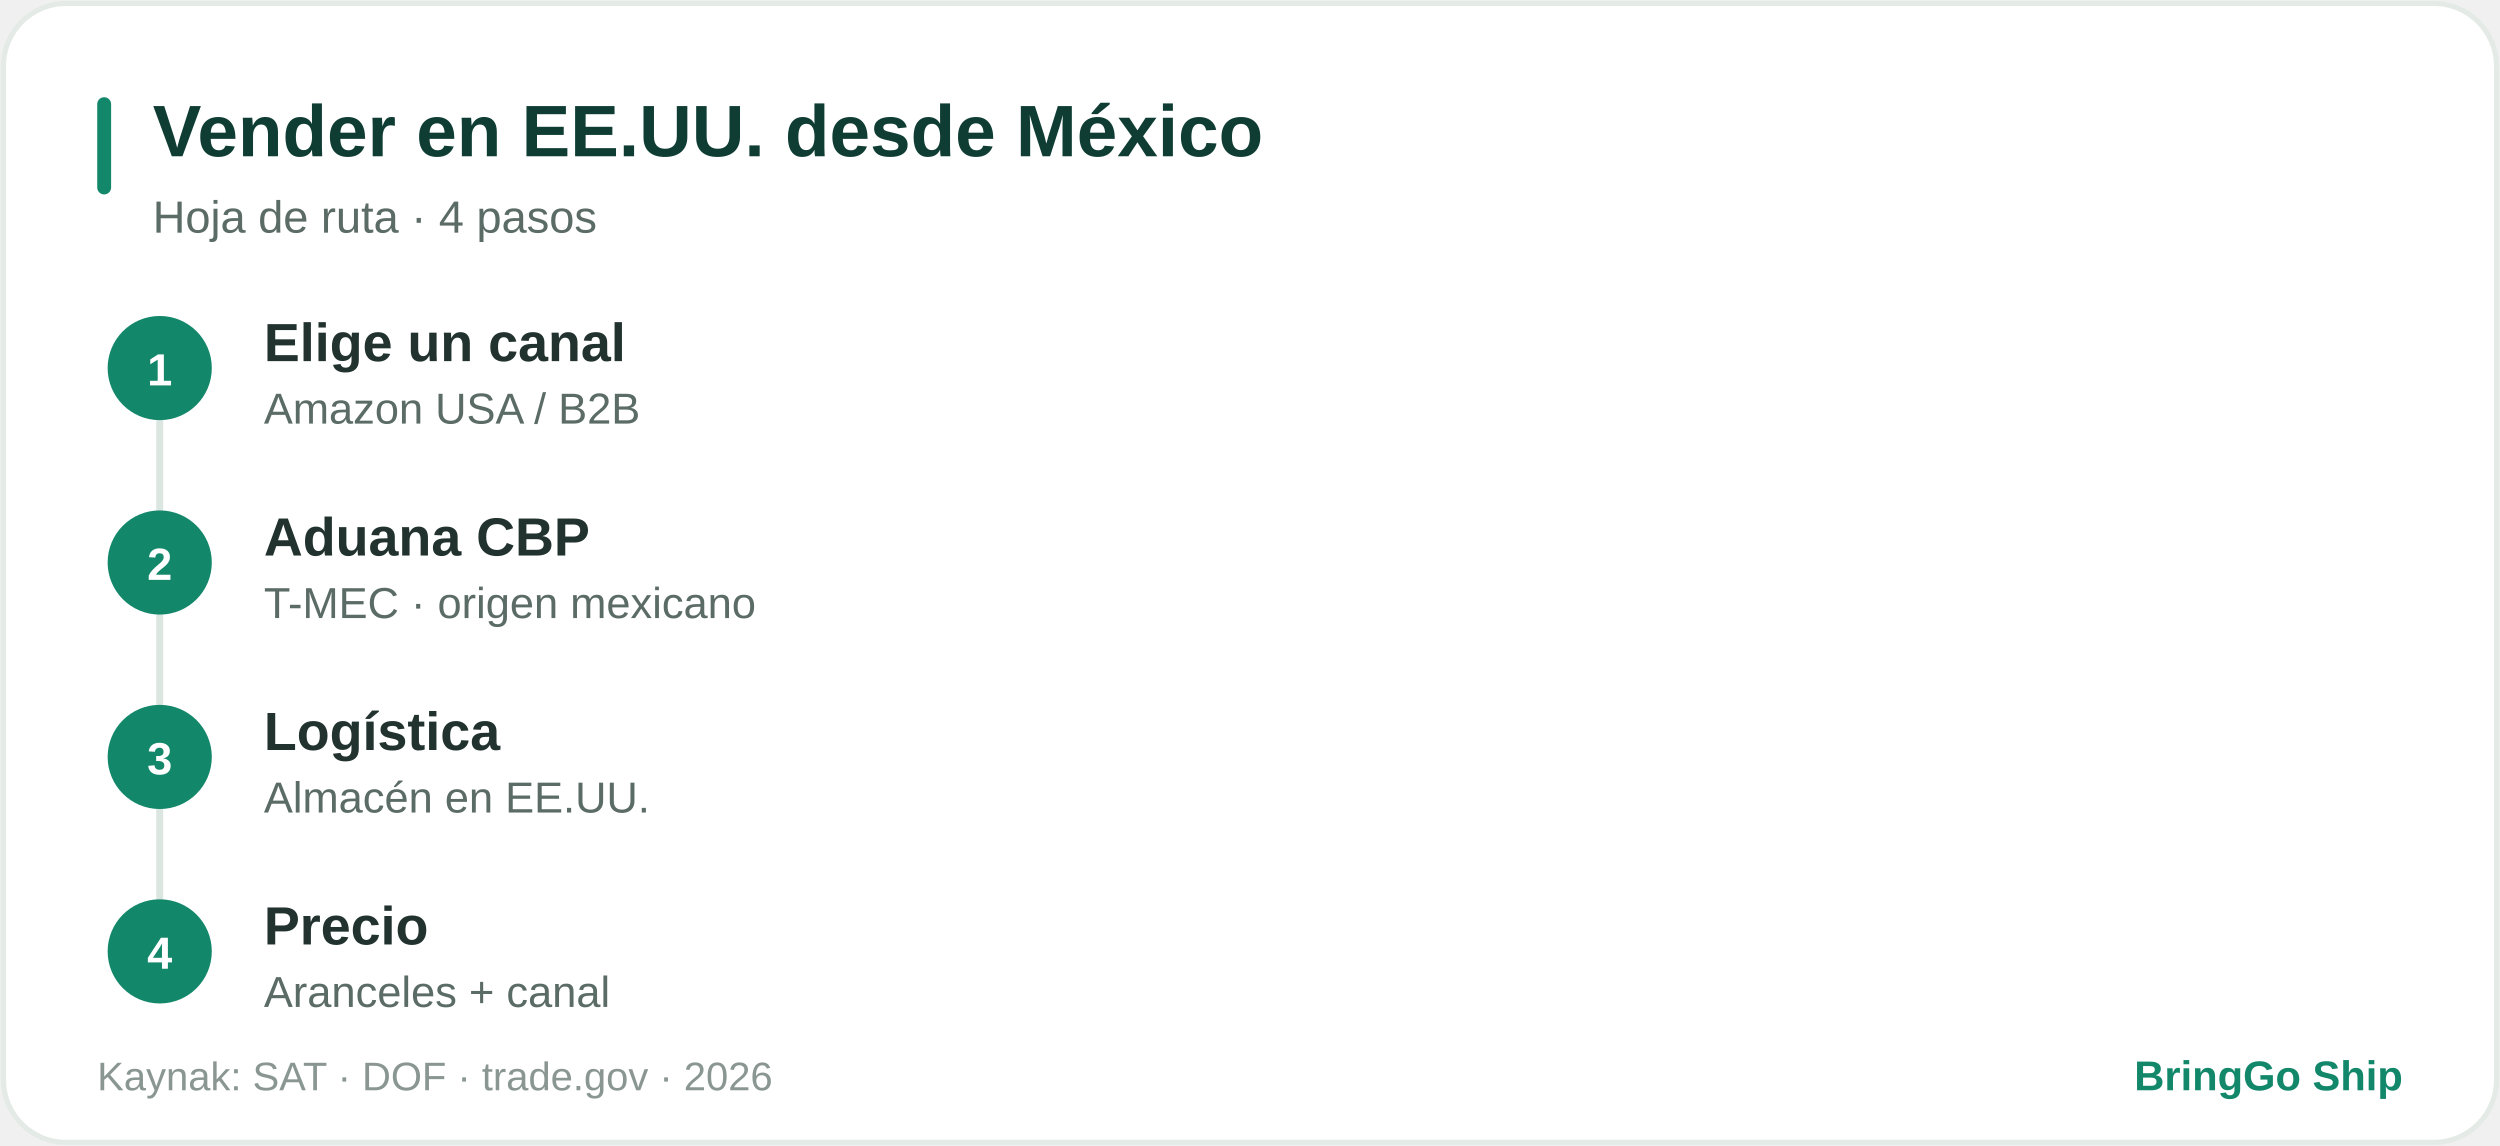
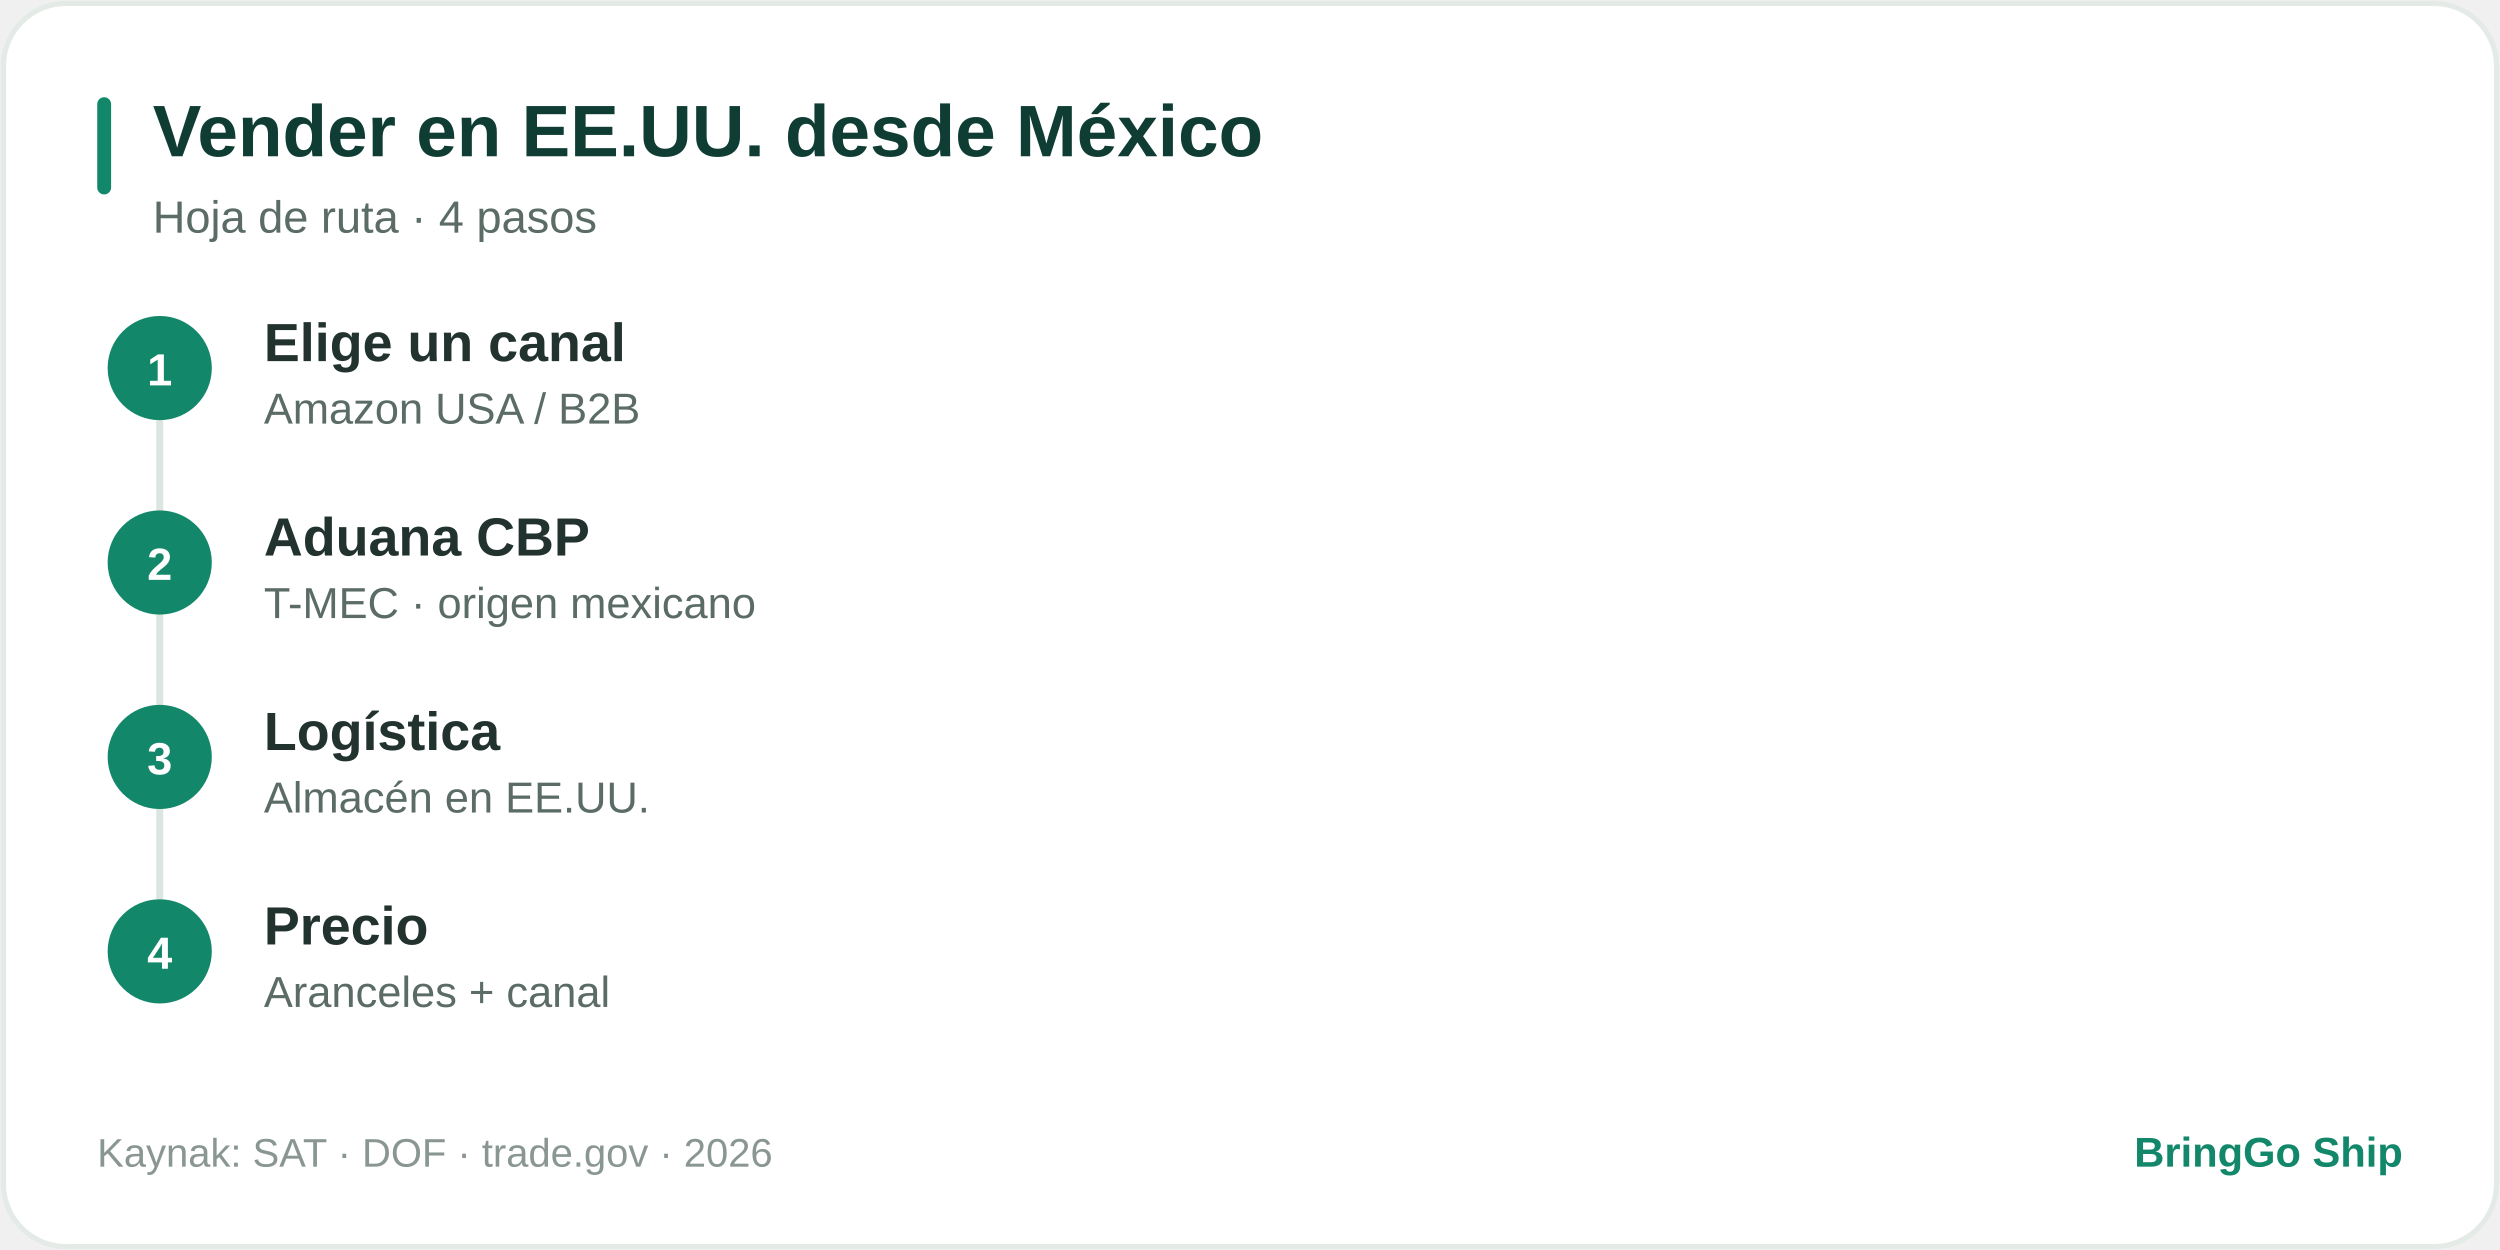
- <svg xmlns="http://www.w3.org/2000/svg" width="720" height="330" viewBox="0 0 720 330" role="img">
+ <svg xmlns="http://www.w3.org/2000/svg" width="720" height="360" viewBox="0 0 720 360" role="img">
  <style>
text{font-family:Arial,Helvetica,sans-serif}
.card{fill:#ffffff;stroke:#e4ebe7;stroke-width:1.5}
.row{fill:#f5f8f7}.pill{fill:#E1F5EE}.hi{fill:#1f9d5f}.mut{fill:#eef1f0}
.acc{fill:#12876A}.circ{fill:#12876A}.rd{fill:#fbe9e7}.am{fill:#fbf1dd}.tl{fill:#E1F5EE}.ln{stroke:#dbe6e1}
.tt{fill:#0F3D33;font-weight:bold}.ts{fill:#5b6b66}.tl2{fill:#22332f}
.tv{fill:#0F6E56;font-weight:bold}.tm{fill:#5b6b66;font-weight:bold}.tw{fill:#ffffff;font-weight:bold}
.tf{fill:#8a9691}.tb{fill:#12876A;font-weight:bold}.big{fill:#0F3D33;font-weight:bold}
.trd{fill:#a3392c;font-weight:bold}.tam{fill:#8a5a12;font-weight:bold}.ttl{fill:#0F6E56;font-weight:bold}
@media (prefers-color-scheme:dark){
.card{fill:#16211e;stroke:#2c3a35}
.row{fill:#1d2b27}.pill{fill:#123a2e}.hi{fill:#1f9d5f}.mut{fill:#28352f}
.acc{fill:#2fae7e}.circ{fill:#2fae7e}.rd{fill:#3a201c}.am{fill:#352a15}.tl{fill:#123a2e}
.tt{fill:#d7f2e6}.ts{fill:#8fa79d}.tl2{fill:#cfe0d9}
.tv{fill:#6fe0b0}.tm{fill:#9db3a9}.tw{fill:#ffffff}
.tf{fill:#6d8279}.tb{fill:#57d3a3}.big{fill:#d7f2e6}
.trd{fill:#f0a99e}.tam{fill:#e6c281}.ttl{fill:#6fe0b0}.ln{stroke:#31423c}}
</style>
-   <rect x="1" y="1" width="718" height="328" rx="18" class="card" />
+   <rect x="1" y="1" width="718" height="358" rx="18" class="card" />
  <rect x="28" y="28" width="4" height="28" rx="2" class="acc" />
  <text x="44" y="45" font-size="21" class="tt">Vender en EE.UU. desde México</text>
  <text x="44" y="67" font-size="13" class="ts">Hoja de ruta · 4 pasos</text>
  <g transform="translate(0,88)">
    <line x1="46" y1="18" x2="46" y2="186" stroke-width="2" class="ln" />
    <circle cx="46" cy="18" r="15" class="circ" />
    <text x="46" y="23" text-anchor="middle" font-size="13" class="tw">1</text>
    <text x="76" y="16" font-size="15.5" class="tl2" font-weight="bold">Elige un canal</text>
    <text x="76" y="34" font-size="12.5" class="ts">Amazon USA / B2B</text>
    <circle cx="46" cy="74" r="15" class="circ" />
    <text x="46" y="79" text-anchor="middle" font-size="13" class="tw">2</text>
    <text x="76" y="72" font-size="15.5" class="tl2" font-weight="bold">Aduana CBP</text>
    <text x="76" y="90" font-size="12.5" class="ts">T-MEC · origen mexicano</text>
    <circle cx="46" cy="130" r="15" class="circ" />
    <text x="46" y="135" text-anchor="middle" font-size="13" class="tw">3</text>
    <text x="76" y="128" font-size="15.5" class="tl2" font-weight="bold">Logística</text>
    <text x="76" y="146" font-size="12.5" class="ts">Almacén en EE.UU.</text>
    <circle cx="46" cy="186" r="15" class="circ" />
    <text x="46" y="191" text-anchor="middle" font-size="13" class="tw">4</text>
    <text x="76" y="184" font-size="15.5" class="tl2" font-weight="bold">Precio</text>
    <text x="76" y="202" font-size="12.5" class="ts">Aranceles + canal</text>
  </g>
-   <text x="28" y="314" font-size="11.5" class="tf">Kaynak: SAT · DOF · trade.gov · 2026</text>
-   <text x="692" y="314" text-anchor="end" font-size="12" class="tb">BringGo Ship</text>
+   <text x="28" y="336" font-size="11.5" class="tf">Kaynak: SAT · DOF · trade.gov · 2026</text>
+   <text x="692" y="336" text-anchor="end" font-size="12" class="tb">BringGo Ship</text>
</svg>
